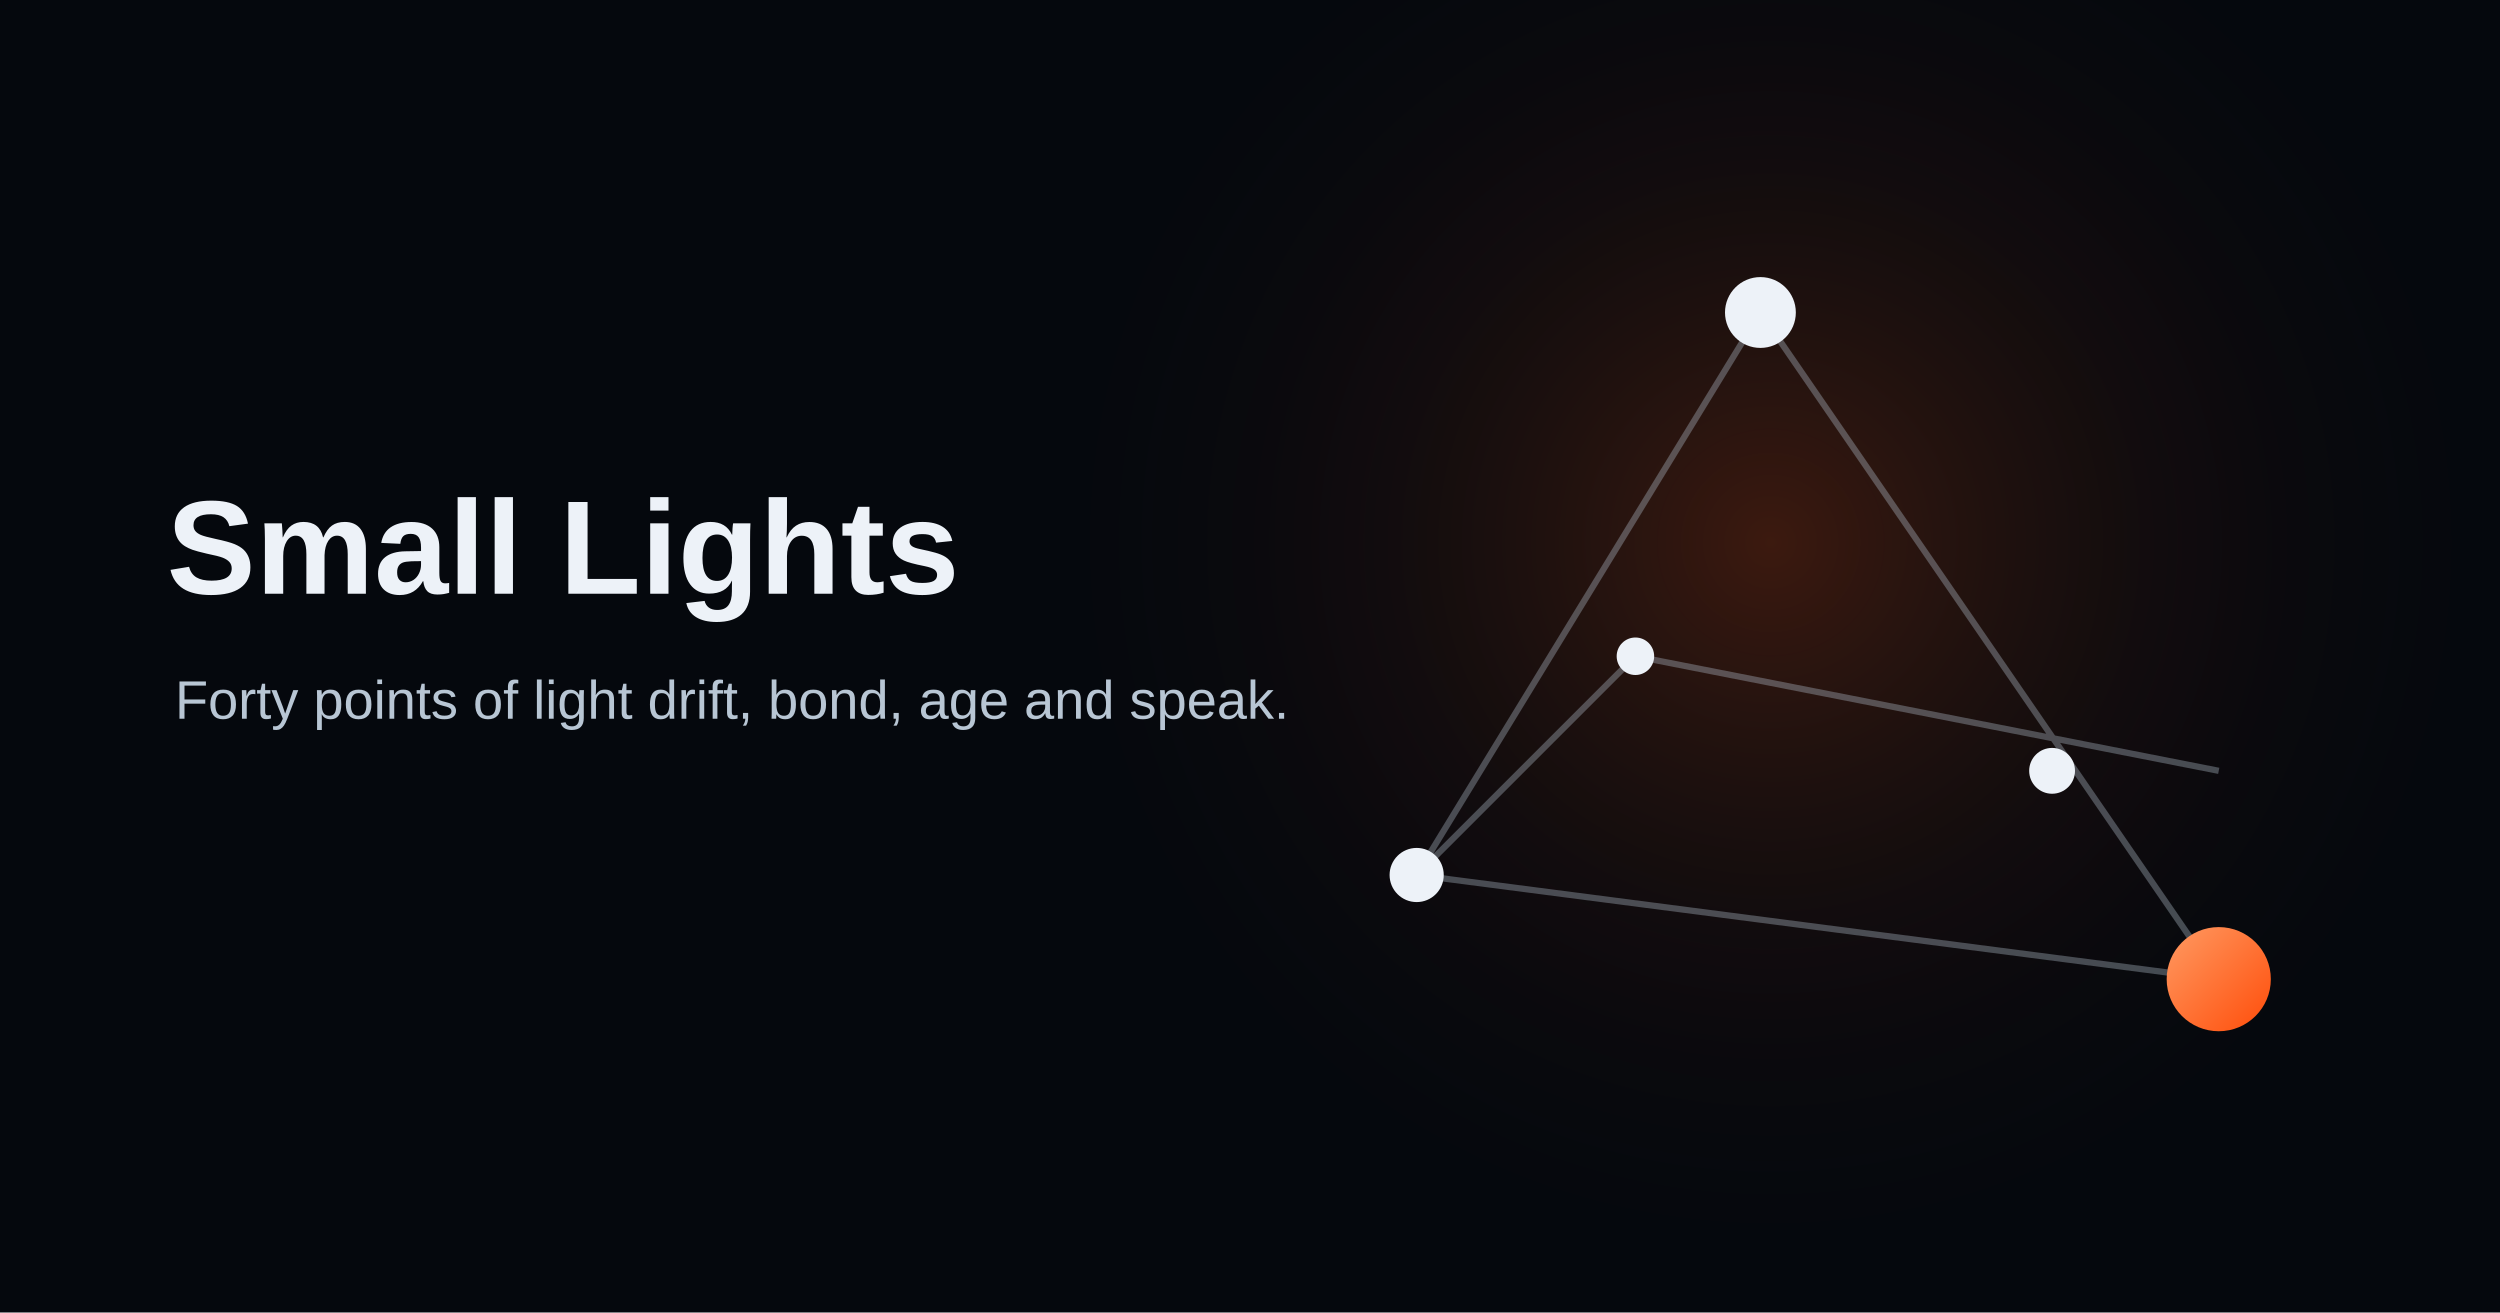
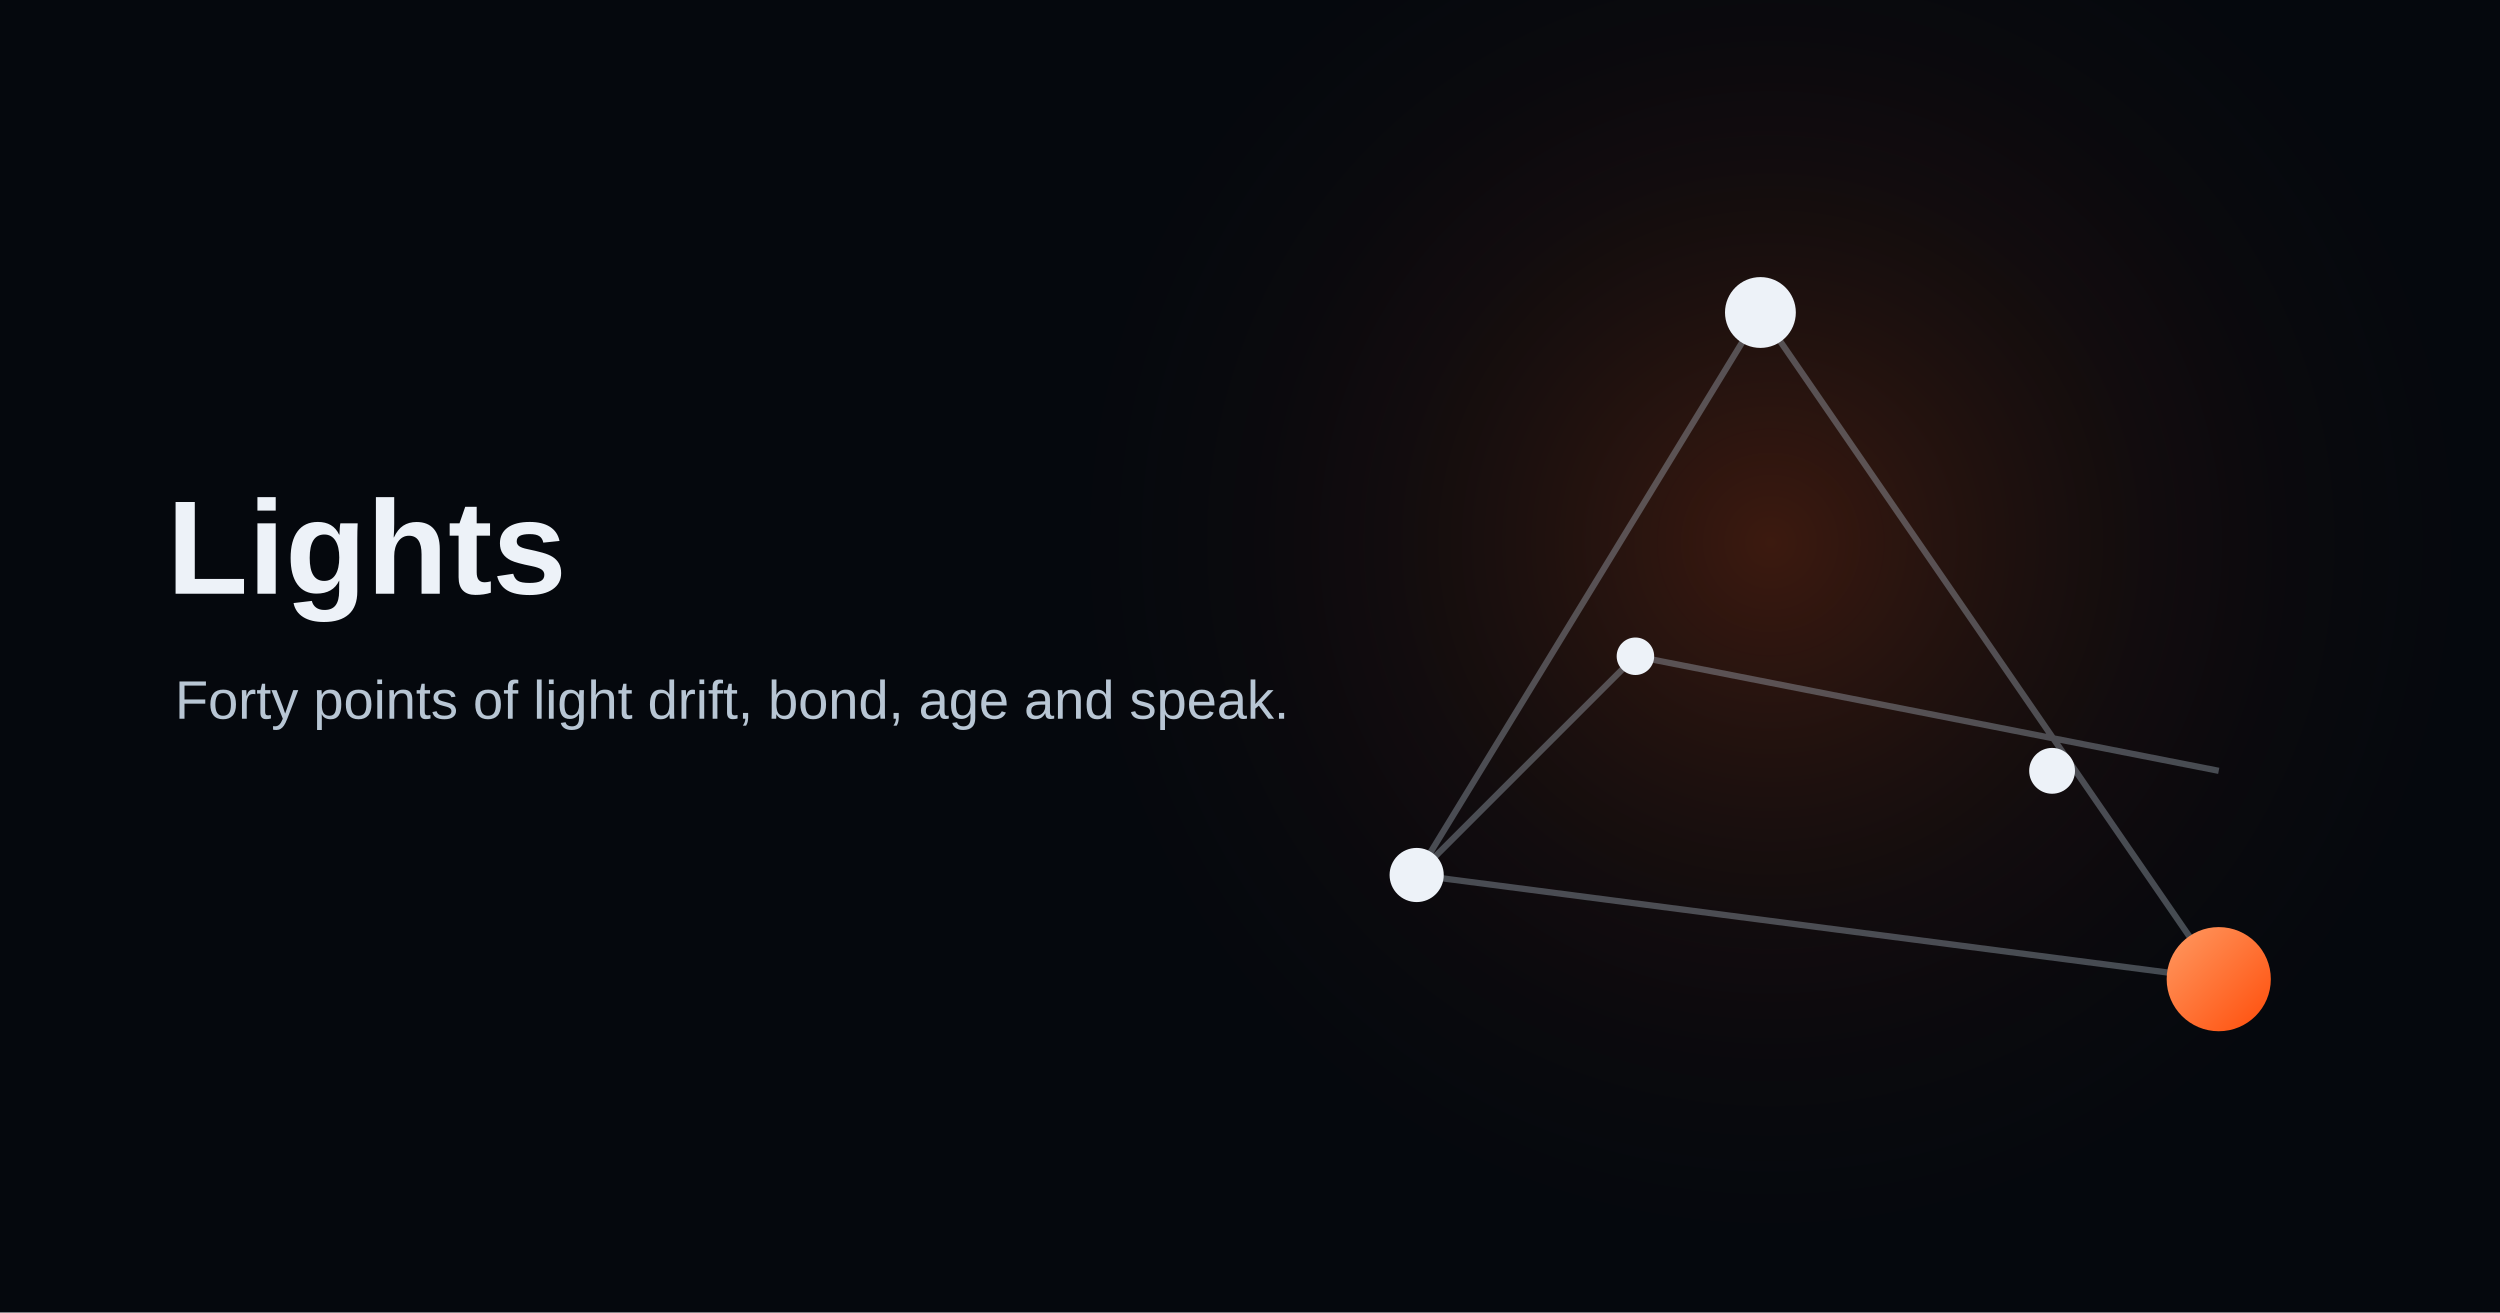
<svg xmlns="http://www.w3.org/2000/svg" width="1200" height="630" viewBox="0 0 1200 630">
  <defs>
    <radialGradient id="glow">
      <stop stop-color="#ff5a18" stop-opacity=".22" />
      <stop offset="1" stop-color="#05080d" stop-opacity="0" />
    </radialGradient>
    <linearGradient id="orange" x1="0" y1="0" x2="1" y2="1">
      <stop stop-color="#ff9a62" />
      <stop offset="1" stop-color="#ff4d0a" />
    </linearGradient>
  </defs>
  <rect width="1200" height="630" fill="#05080d" />
  <circle cx="850" cy="260" r="360" fill="url(#glow)" />
  <g fill="none" stroke="#b8c6d4" stroke-opacity=".35" stroke-width="3">
    <path d="M680 420 845 150l220 320M680 420l385 50M845 150l220 320M680 420l105-105 280 55" />
  </g>
  <g fill="#edf2f8">
    <circle cx="845" cy="150" r="17" />
    <circle cx="680" cy="420" r="13" />
    <circle cx="785" cy="315" r="9" />
    <circle cx="985" cy="370" r="11" />
  </g>
  <circle cx="1065" cy="470" r="25" fill="url(#orange)" />
-   <text x="80" y="285" fill="#edf2f8" font-family="Arial,Helvetica,sans-serif" font-size="64" font-weight="700">Small Lights</text>
+   <text x="80" y="285" fill="#edf2f8" font-family="Arial,Helvetica,sans-serif" font-size="64" font-weight="700">Lights</text>
  <text x="84" y="345" fill="#b8c6d4" font-family="Arial,Helvetica,sans-serif" font-size="26">Forty points of light drift, bond, age and speak.</text>
</svg>
